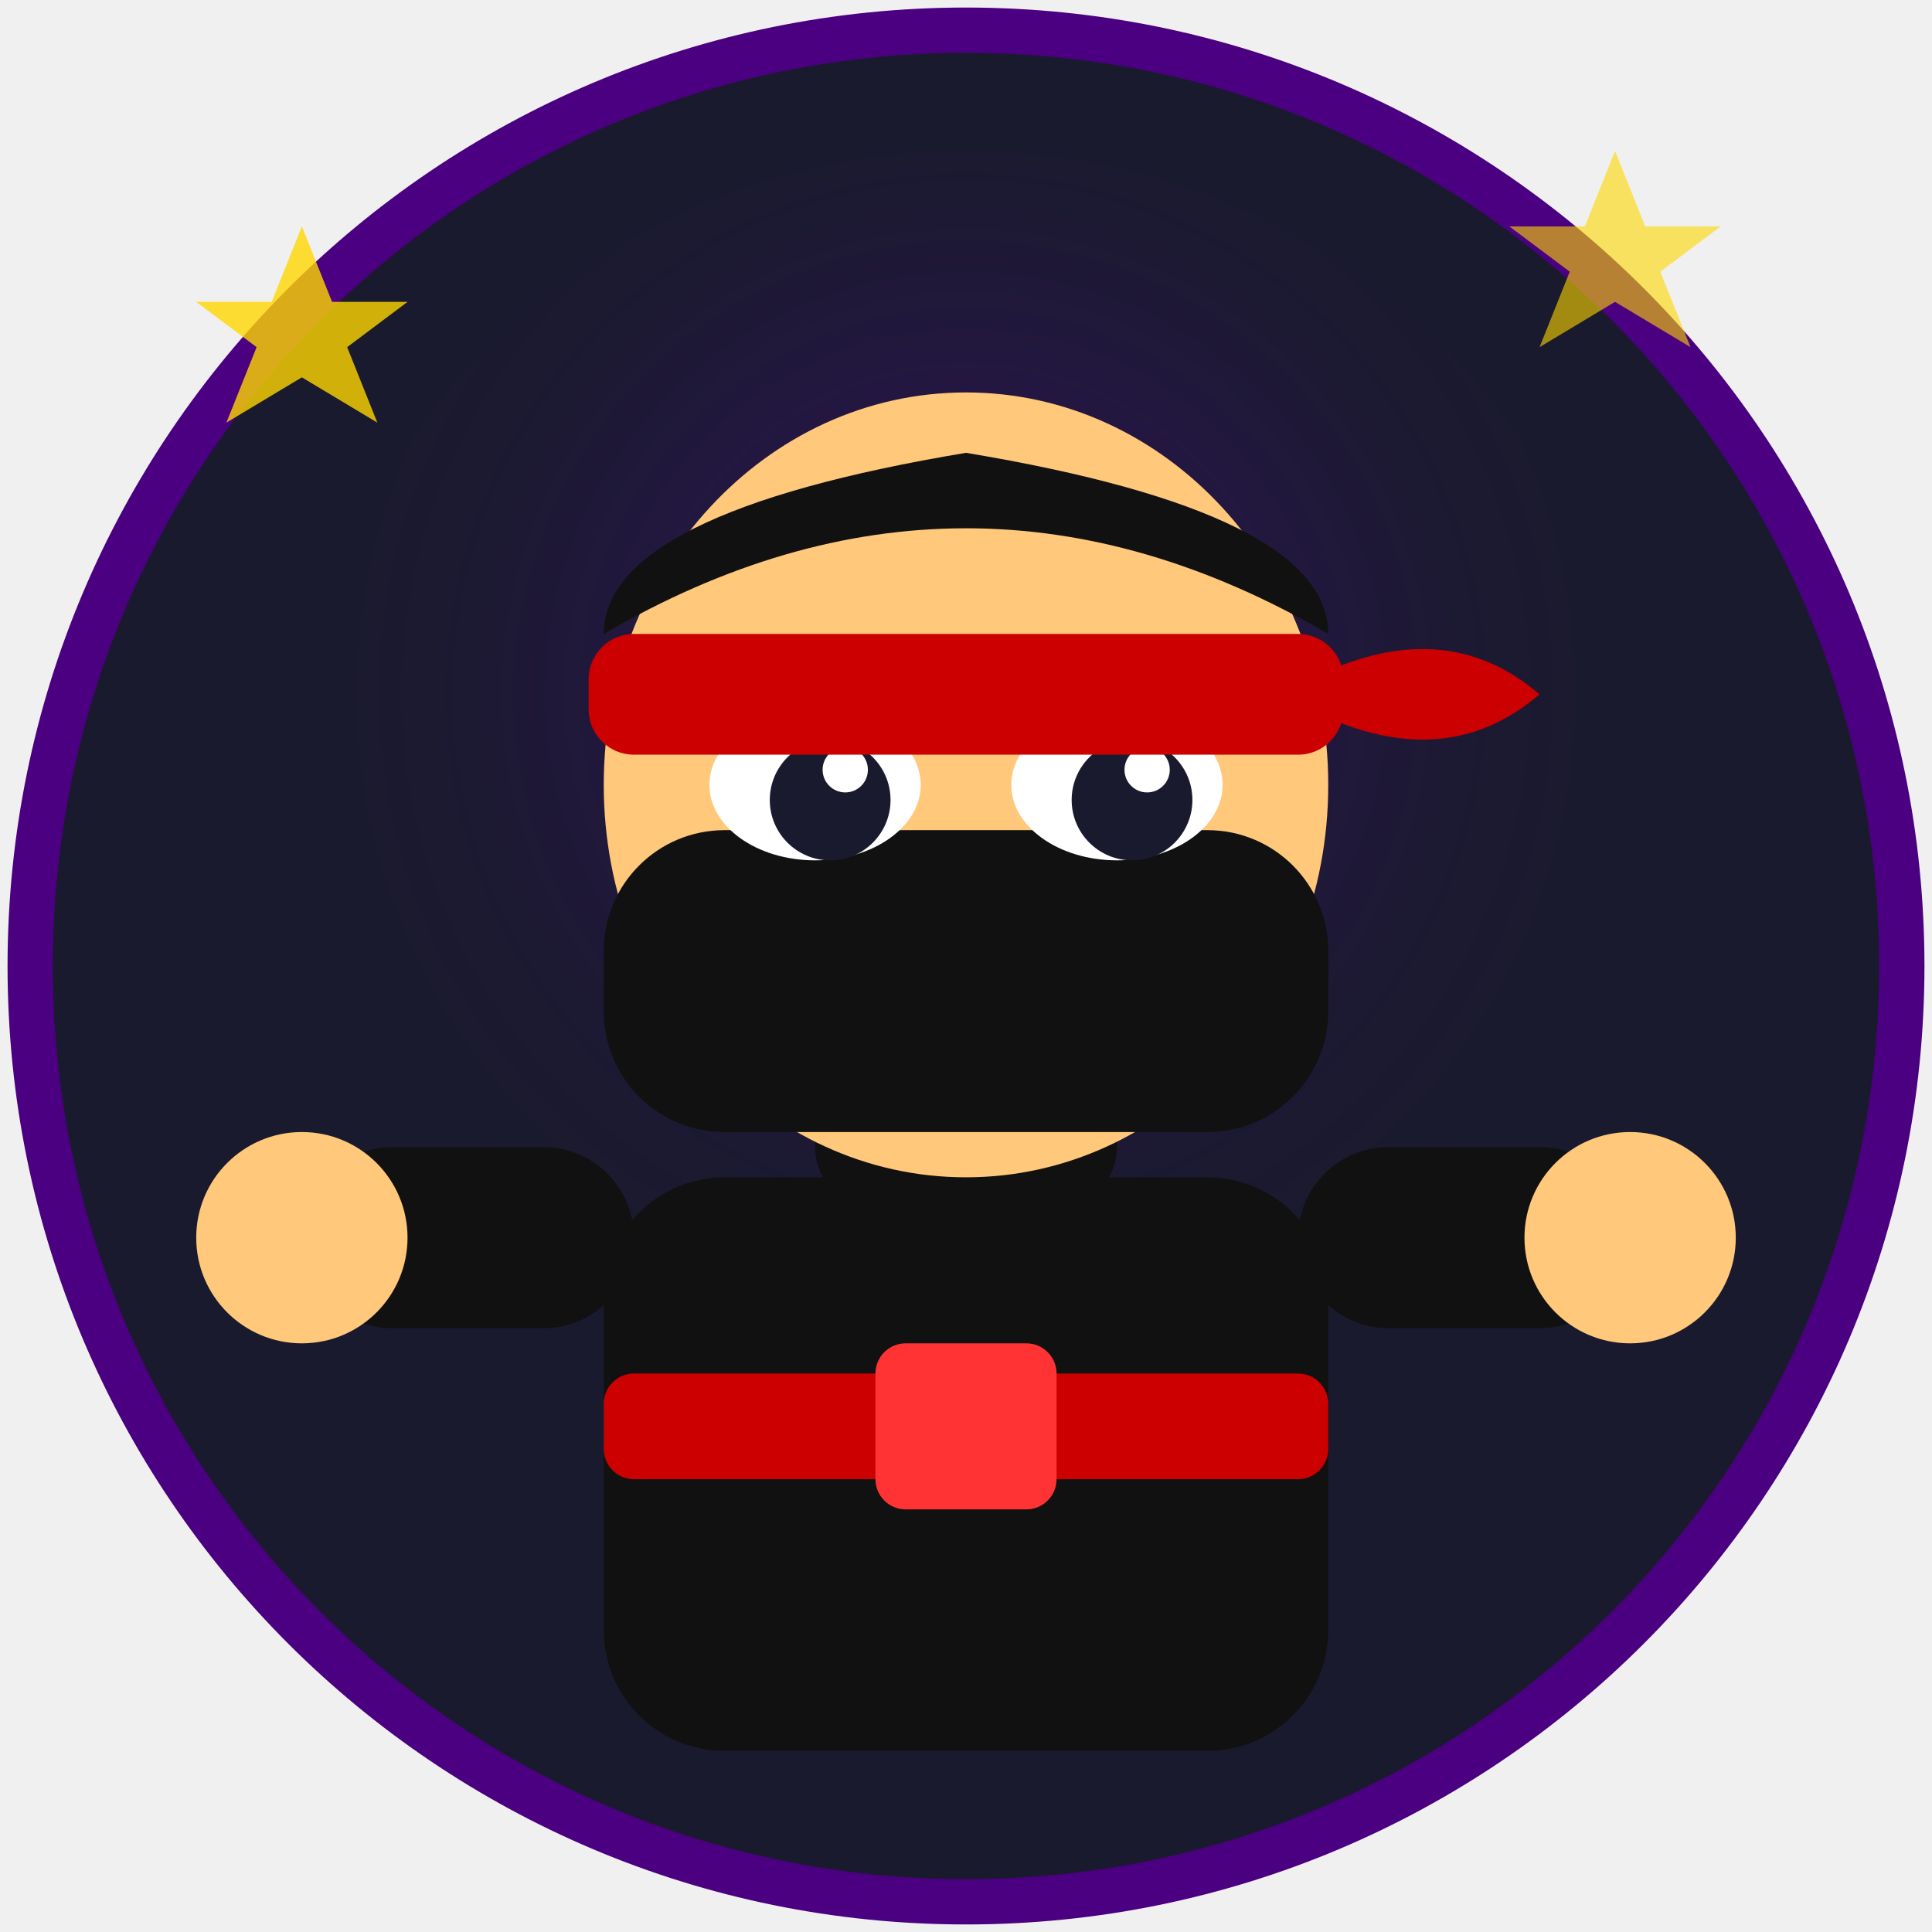
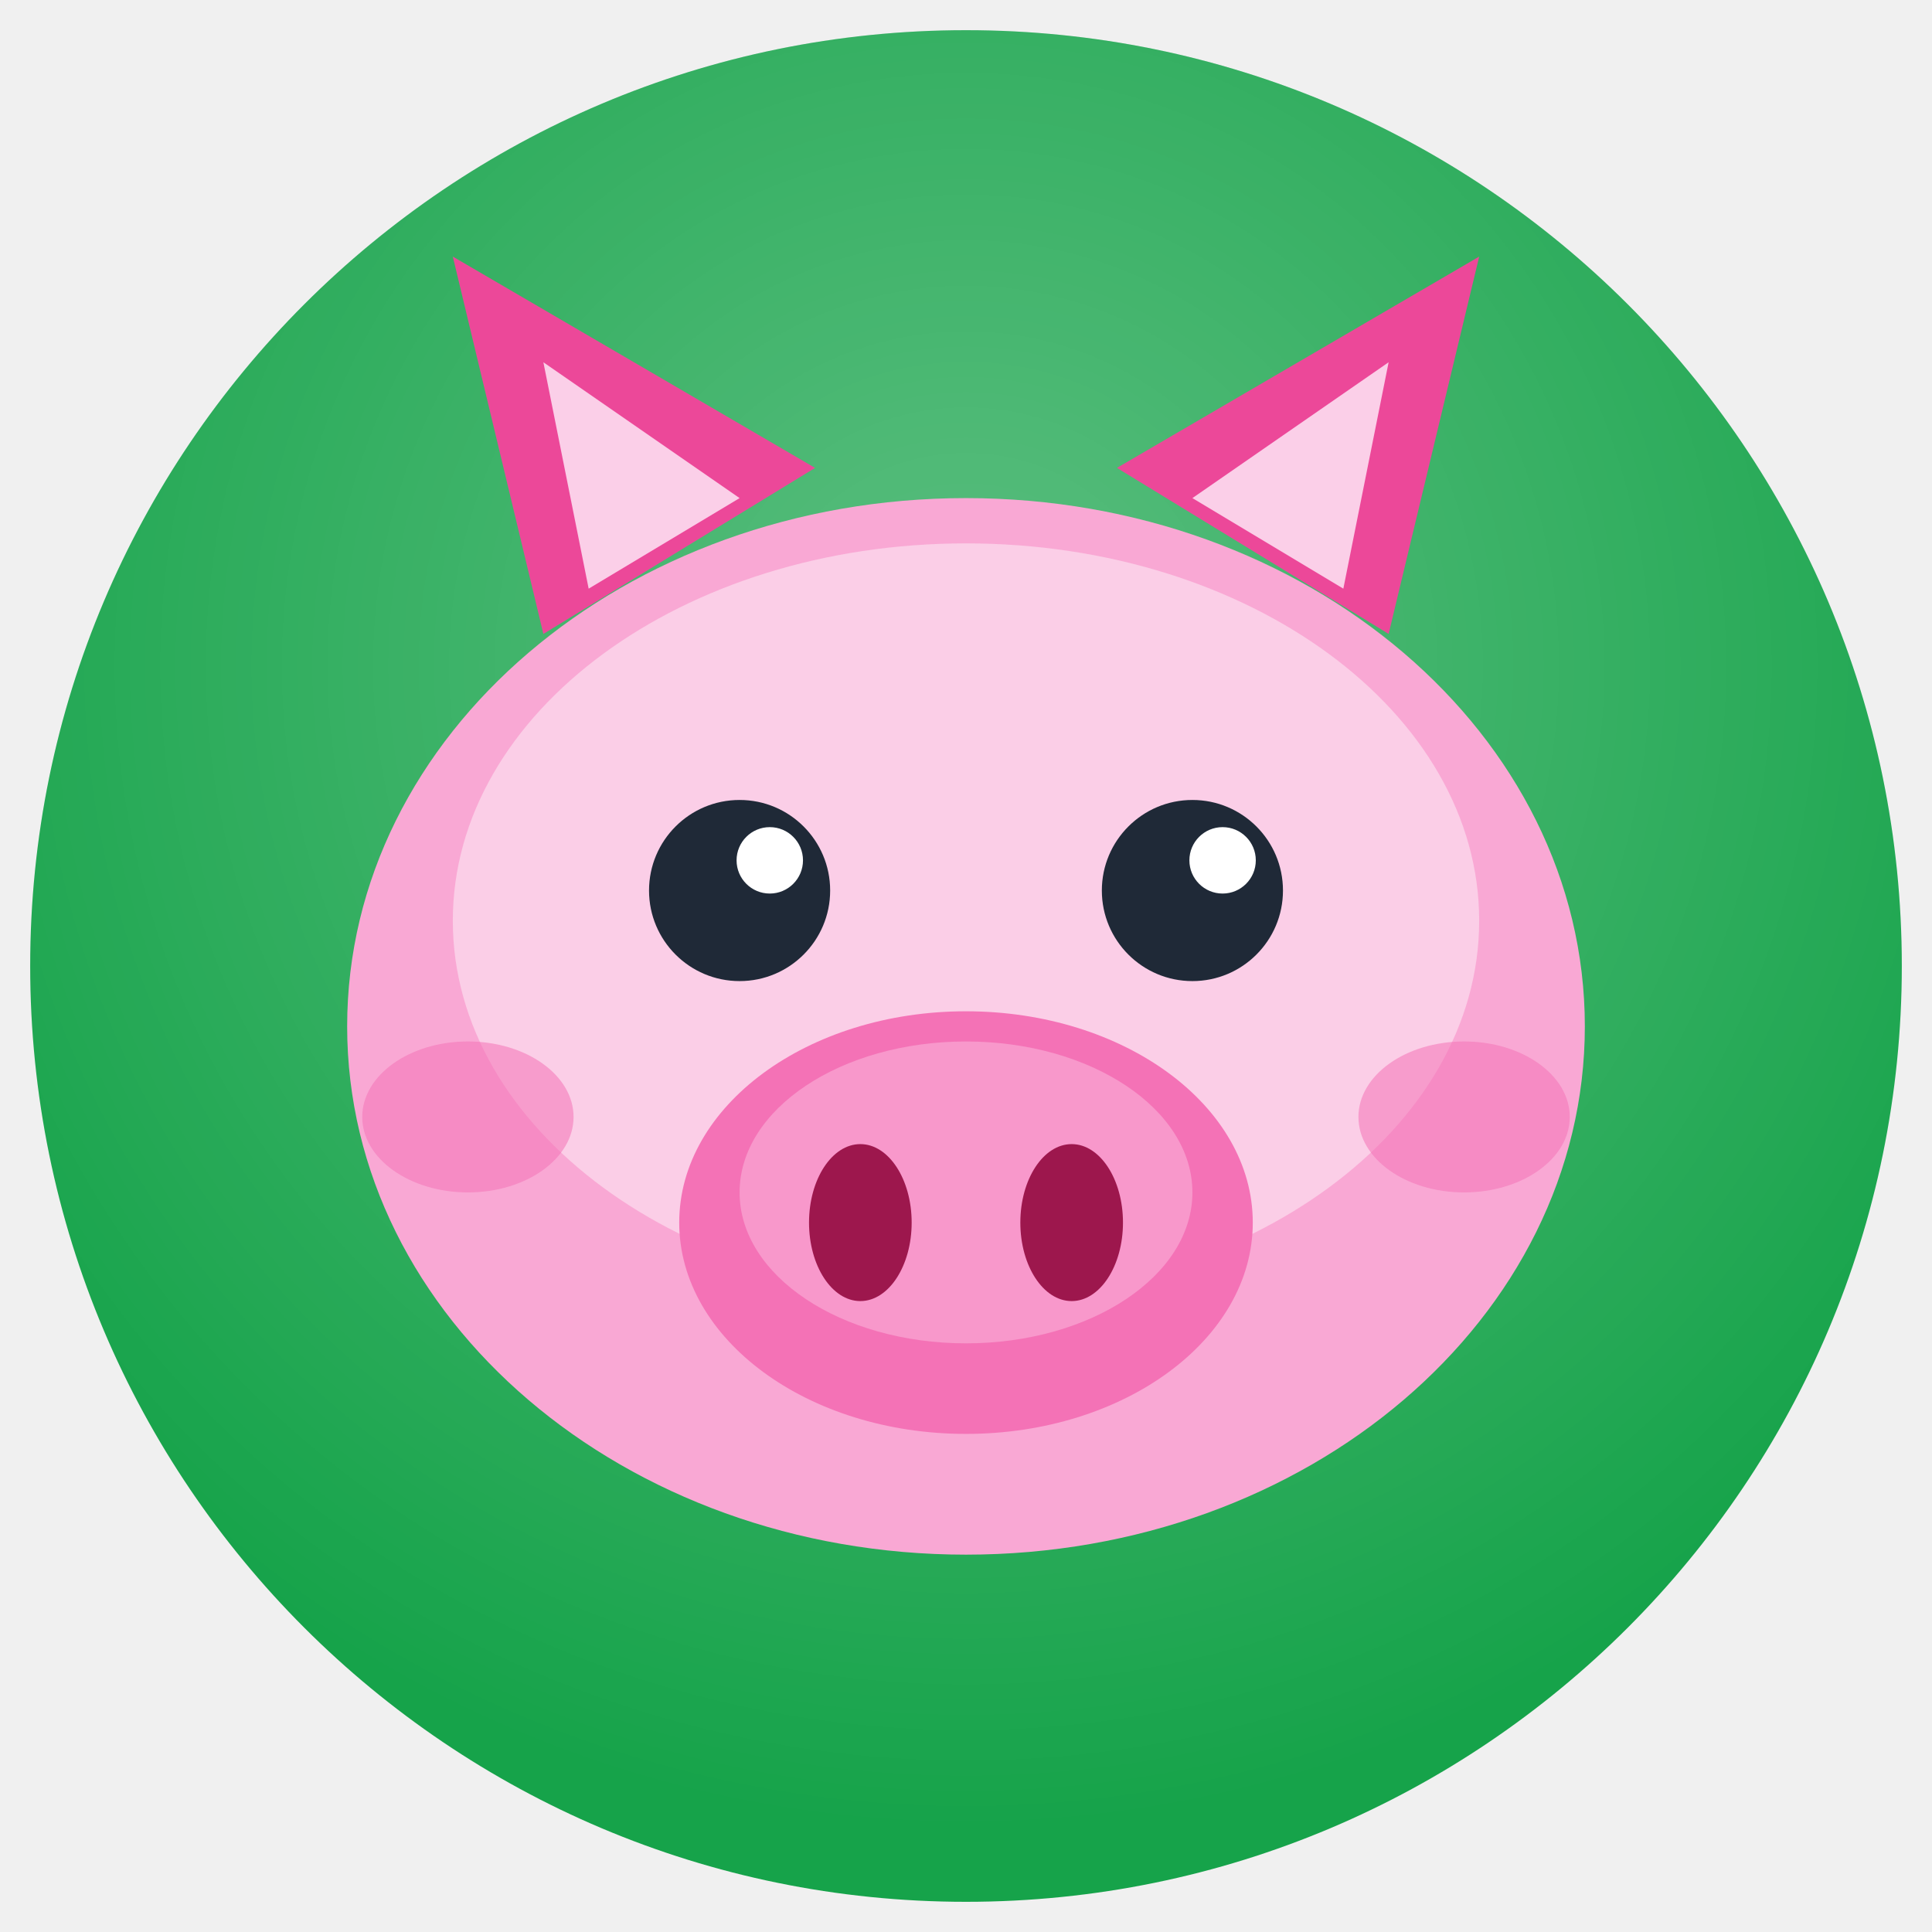
- <svg xmlns="http://www.w3.org/2000/svg" viewBox="0 0 128 128" role="img" aria-label="Ninja">
-   <circle cx="64" cy="64" r="62" fill="#1a1a2e" />
-   <circle cx="64" cy="64" r="62" fill="none" stroke="#4a0080" stroke-width="3" />
-   <radialGradient id="ng" cx="50%" cy="40%" r="50%">
-     <stop offset="0%" stop-color="#6600cc" stop-opacity="0.4" />
-     <stop offset="100%" stop-color="#1a1a2e" stop-opacity="0" />
-   </radialGradient>
-   <circle cx="64" cy="55" r="45" fill="url(#ng)" />
-   <rect x="40" y="78" width="48" height="38" rx="8" fill="#111" />
-   <rect x="40" y="91" width="48" height="7" rx="2" fill="#cc0000" />
-   <rect x="58" y="89" width="12" height="11" rx="2" fill="#ff3333" />
-   <rect x="20" y="76" width="22" height="12" rx="6" fill="#111" />
-   <rect x="86" y="76" width="22" height="12" rx="6" fill="#111" />
-   <circle cx="20" cy="82" r="7" fill="#ffc87a" />
-   <circle cx="108" cy="82" r="7" fill="#ffc87a" />
-   <rect x="54" y="62" width="20" height="18" rx="4" fill="#111" />
-   <ellipse cx="64" cy="52" rx="24" ry="26" fill="#ffc87a" />
-   <path d="M40,42 Q64,28 88,42 Q88,34 64,30 Q40,34 40,42Z" fill="#111" />
-   <rect x="40" y="55" width="48" height="20" rx="8" fill="#111" />
-   <ellipse cx="54" cy="52" rx="7" ry="5" fill="white" />
-   <ellipse cx="74" cy="52" rx="7" ry="5" fill="white" />
-   <circle cx="55" cy="53" r="4" fill="#1a1a2e" />
-   <circle cx="75" cy="53" r="4" fill="#1a1a2e" />
-   <circle cx="56" cy="51" r="1.5" fill="white" />
-   <circle cx="76" cy="51" r="1.5" fill="white" />
-   <rect x="39" y="42" width="50" height="8" rx="3" fill="#cc0000" />
-   <path d="M85,46 Q95,40 102,46 Q95,52 85,46Z" fill="#cc0000" />
-   <polygon points="18,20 20,15 22,20 27,20 23,23 25,28 20,25 15,28 17,23 13,20" fill="#FFD700" opacity="0.8" />
-   <polygon points="105,15 107,10 109,15 114,15 110,18 112,23 107,20 102,23 104,18 100,15" fill="#FFD700" opacity="0.6" />
+ <svg xmlns="http://www.w3.org/2000/svg" viewBox="0 0 128 128" role="img" aria-label="Martin – gris">
+   <defs>
+     <radialGradient id="skenM" cx="50%" cy="34%" r="62%">
+       <stop offset="0%" stop-color="#ffffff" stop-opacity=".30" />
+       <stop offset="100%" stop-color="#ffffff" stop-opacity="0" />
+     </radialGradient>
+   </defs>
+   <circle cx="64" cy="64" r="62" fill="#16a34a" />
+   <circle cx="64" cy="64" r="62" fill="url(#skenM)" />
+   <path d="M36 42 L30 17 L54 31 Z" fill="#ec4899" />
+   <path d="M92 42 L98 17 L74 31 Z" fill="#ec4899" />
+   <path d="M39 39 L36 24 L49 33 Z" fill="#fbcfe8" />
+   <path d="M89 39 L92 24 L79 33 Z" fill="#fbcfe8" />
+   <ellipse cx="64" cy="68" rx="41" ry="35" fill="#f9a8d4" />
+   <ellipse cx="64" cy="61" rx="34" ry="25" fill="#fce7f3" opacity=".6" />
+   <ellipse cx="31" cy="74" rx="7" ry="5" fill="#f472b6" opacity=".55" />
+   <ellipse cx="97" cy="74" rx="7" ry="5" fill="#f472b6" opacity=".55" />
+   <circle cx="49" cy="59" r="6" fill="#1f2937" />
+   <circle cx="79" cy="59" r="6" fill="#1f2937" />
+   <circle cx="51" cy="57" r="2.2" fill="#ffffff" />
+   <circle cx="81" cy="57" r="2.2" fill="#ffffff" />
+   <ellipse cx="64" cy="81" rx="19" ry="14" fill="#f472b6" />
+   <ellipse cx="64" cy="79" rx="15" ry="10" fill="#f9a8d4" opacity=".7" />
+   <ellipse cx="57" cy="81" rx="3.4" ry="5.2" fill="#9d174d" />
+   <ellipse cx="71" cy="81" rx="3.4" ry="5.2" fill="#9d174d" />
</svg>
